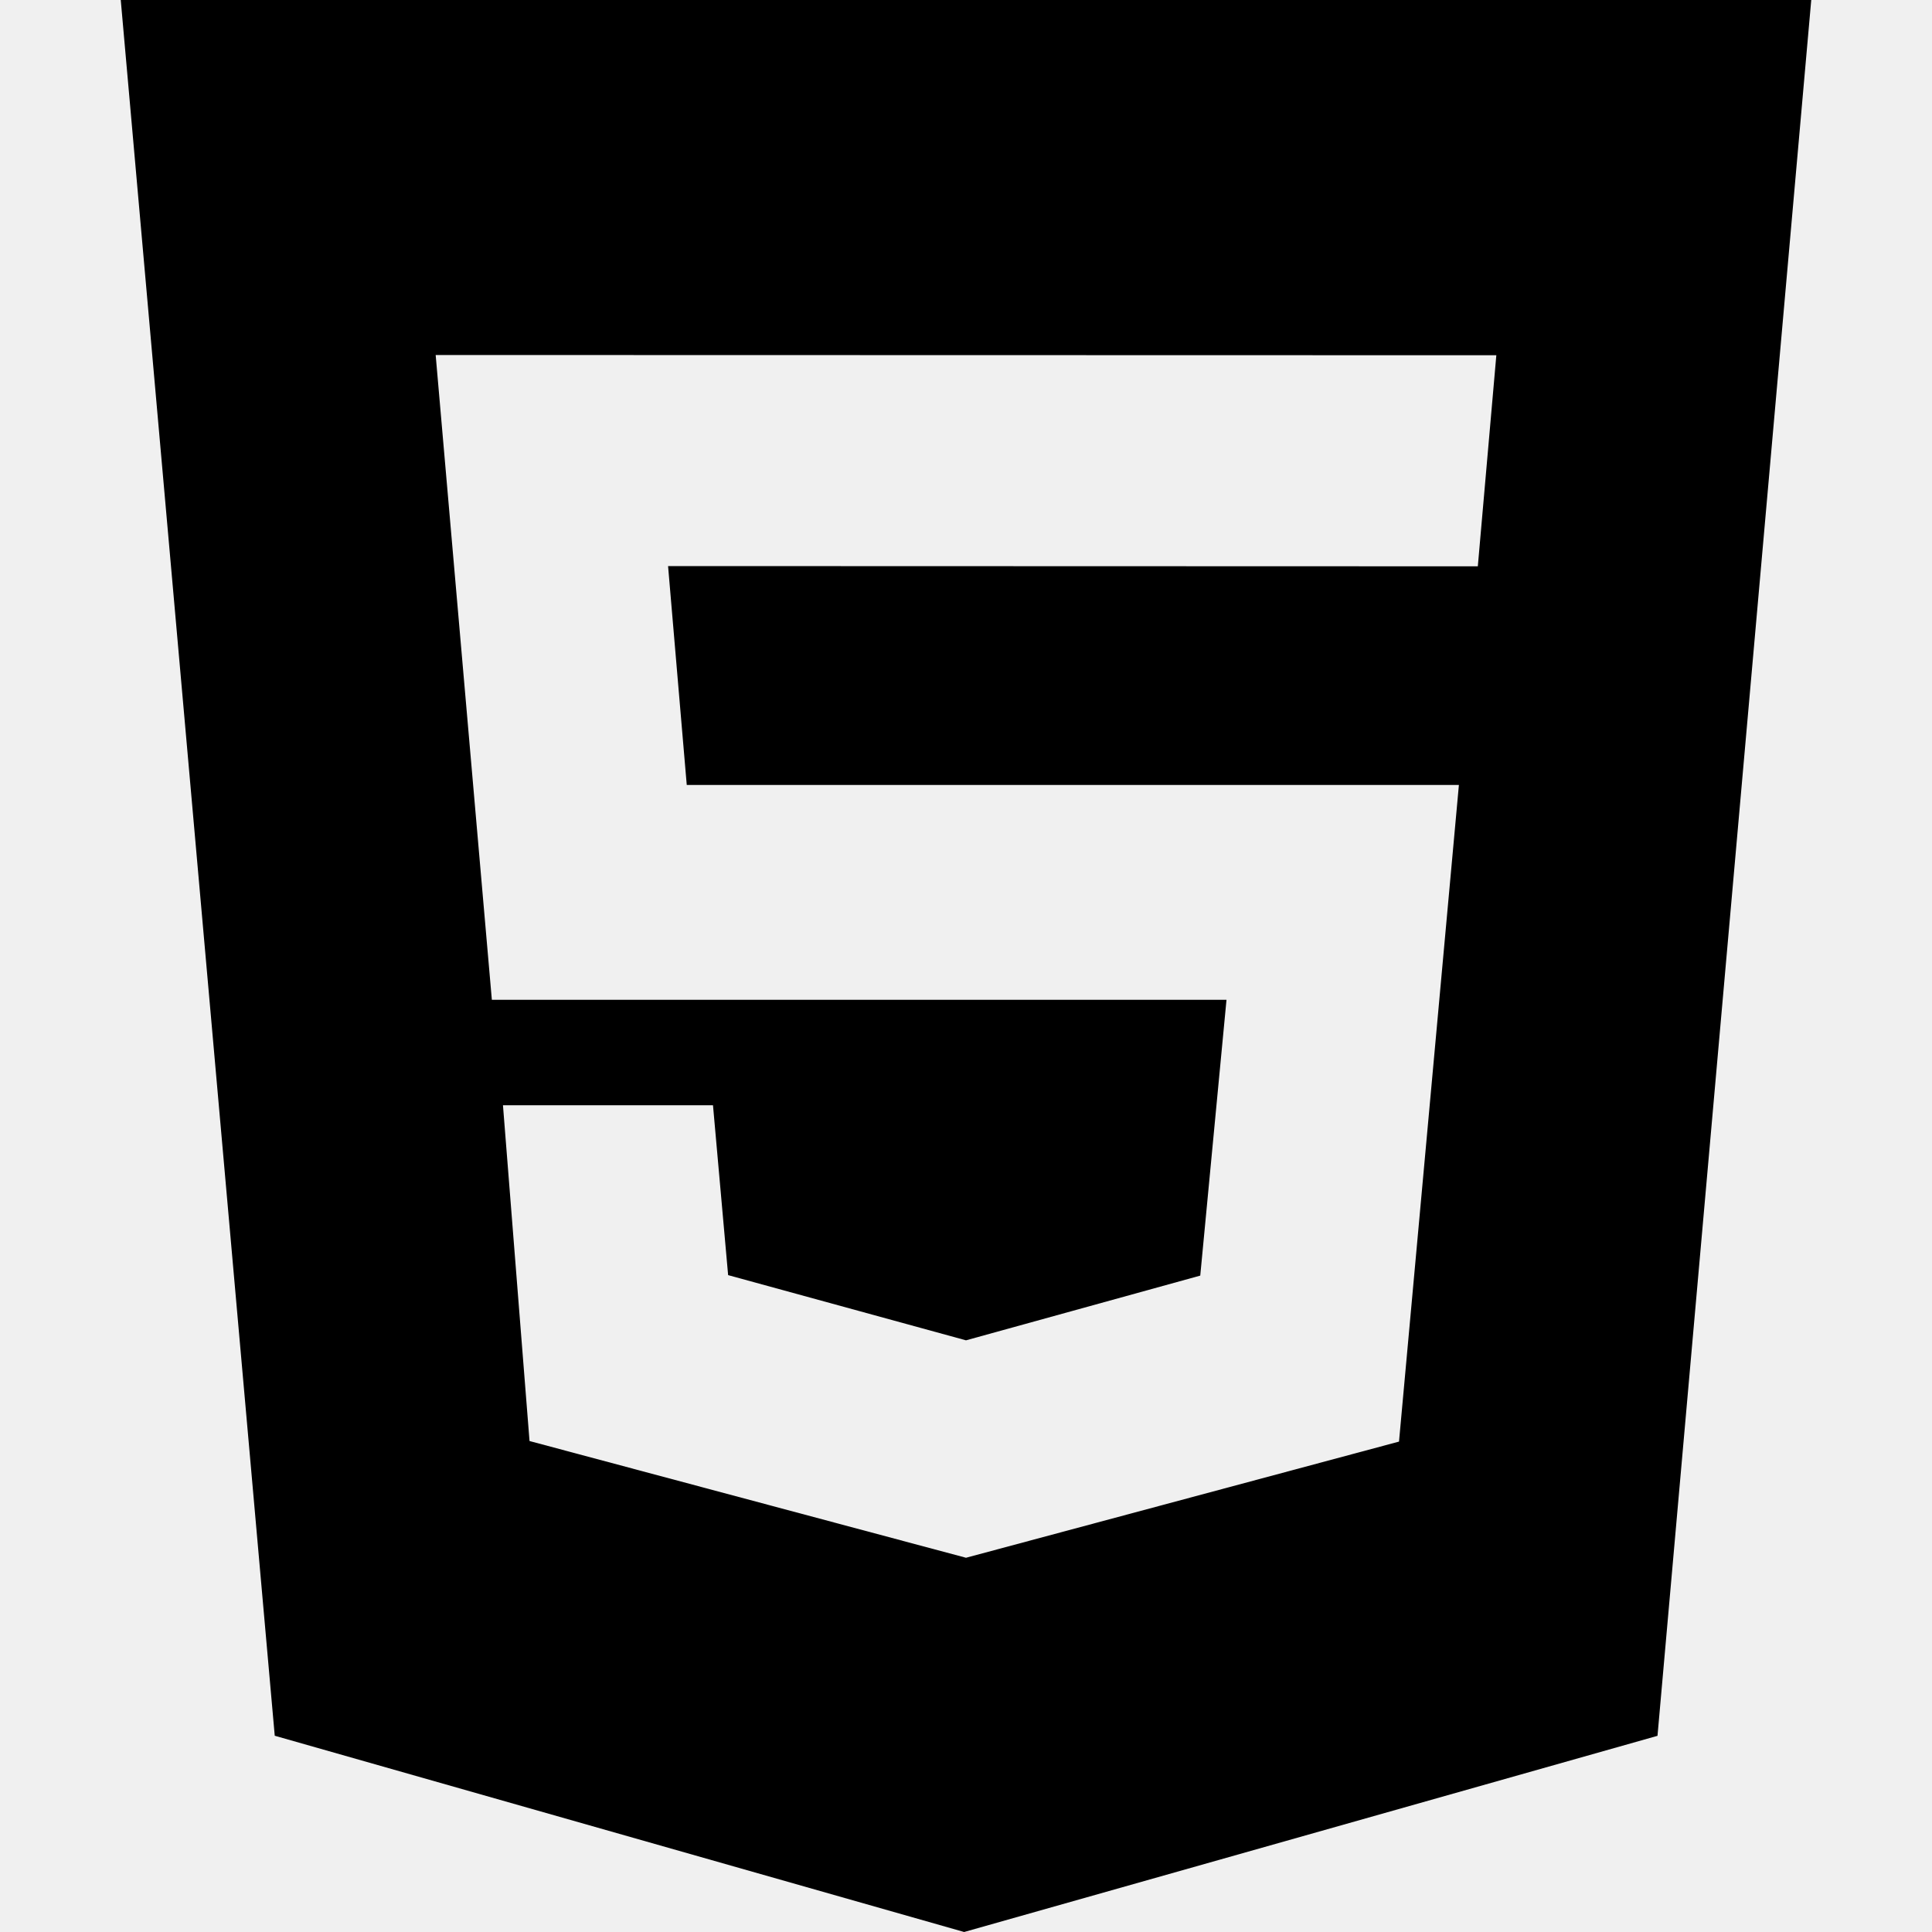
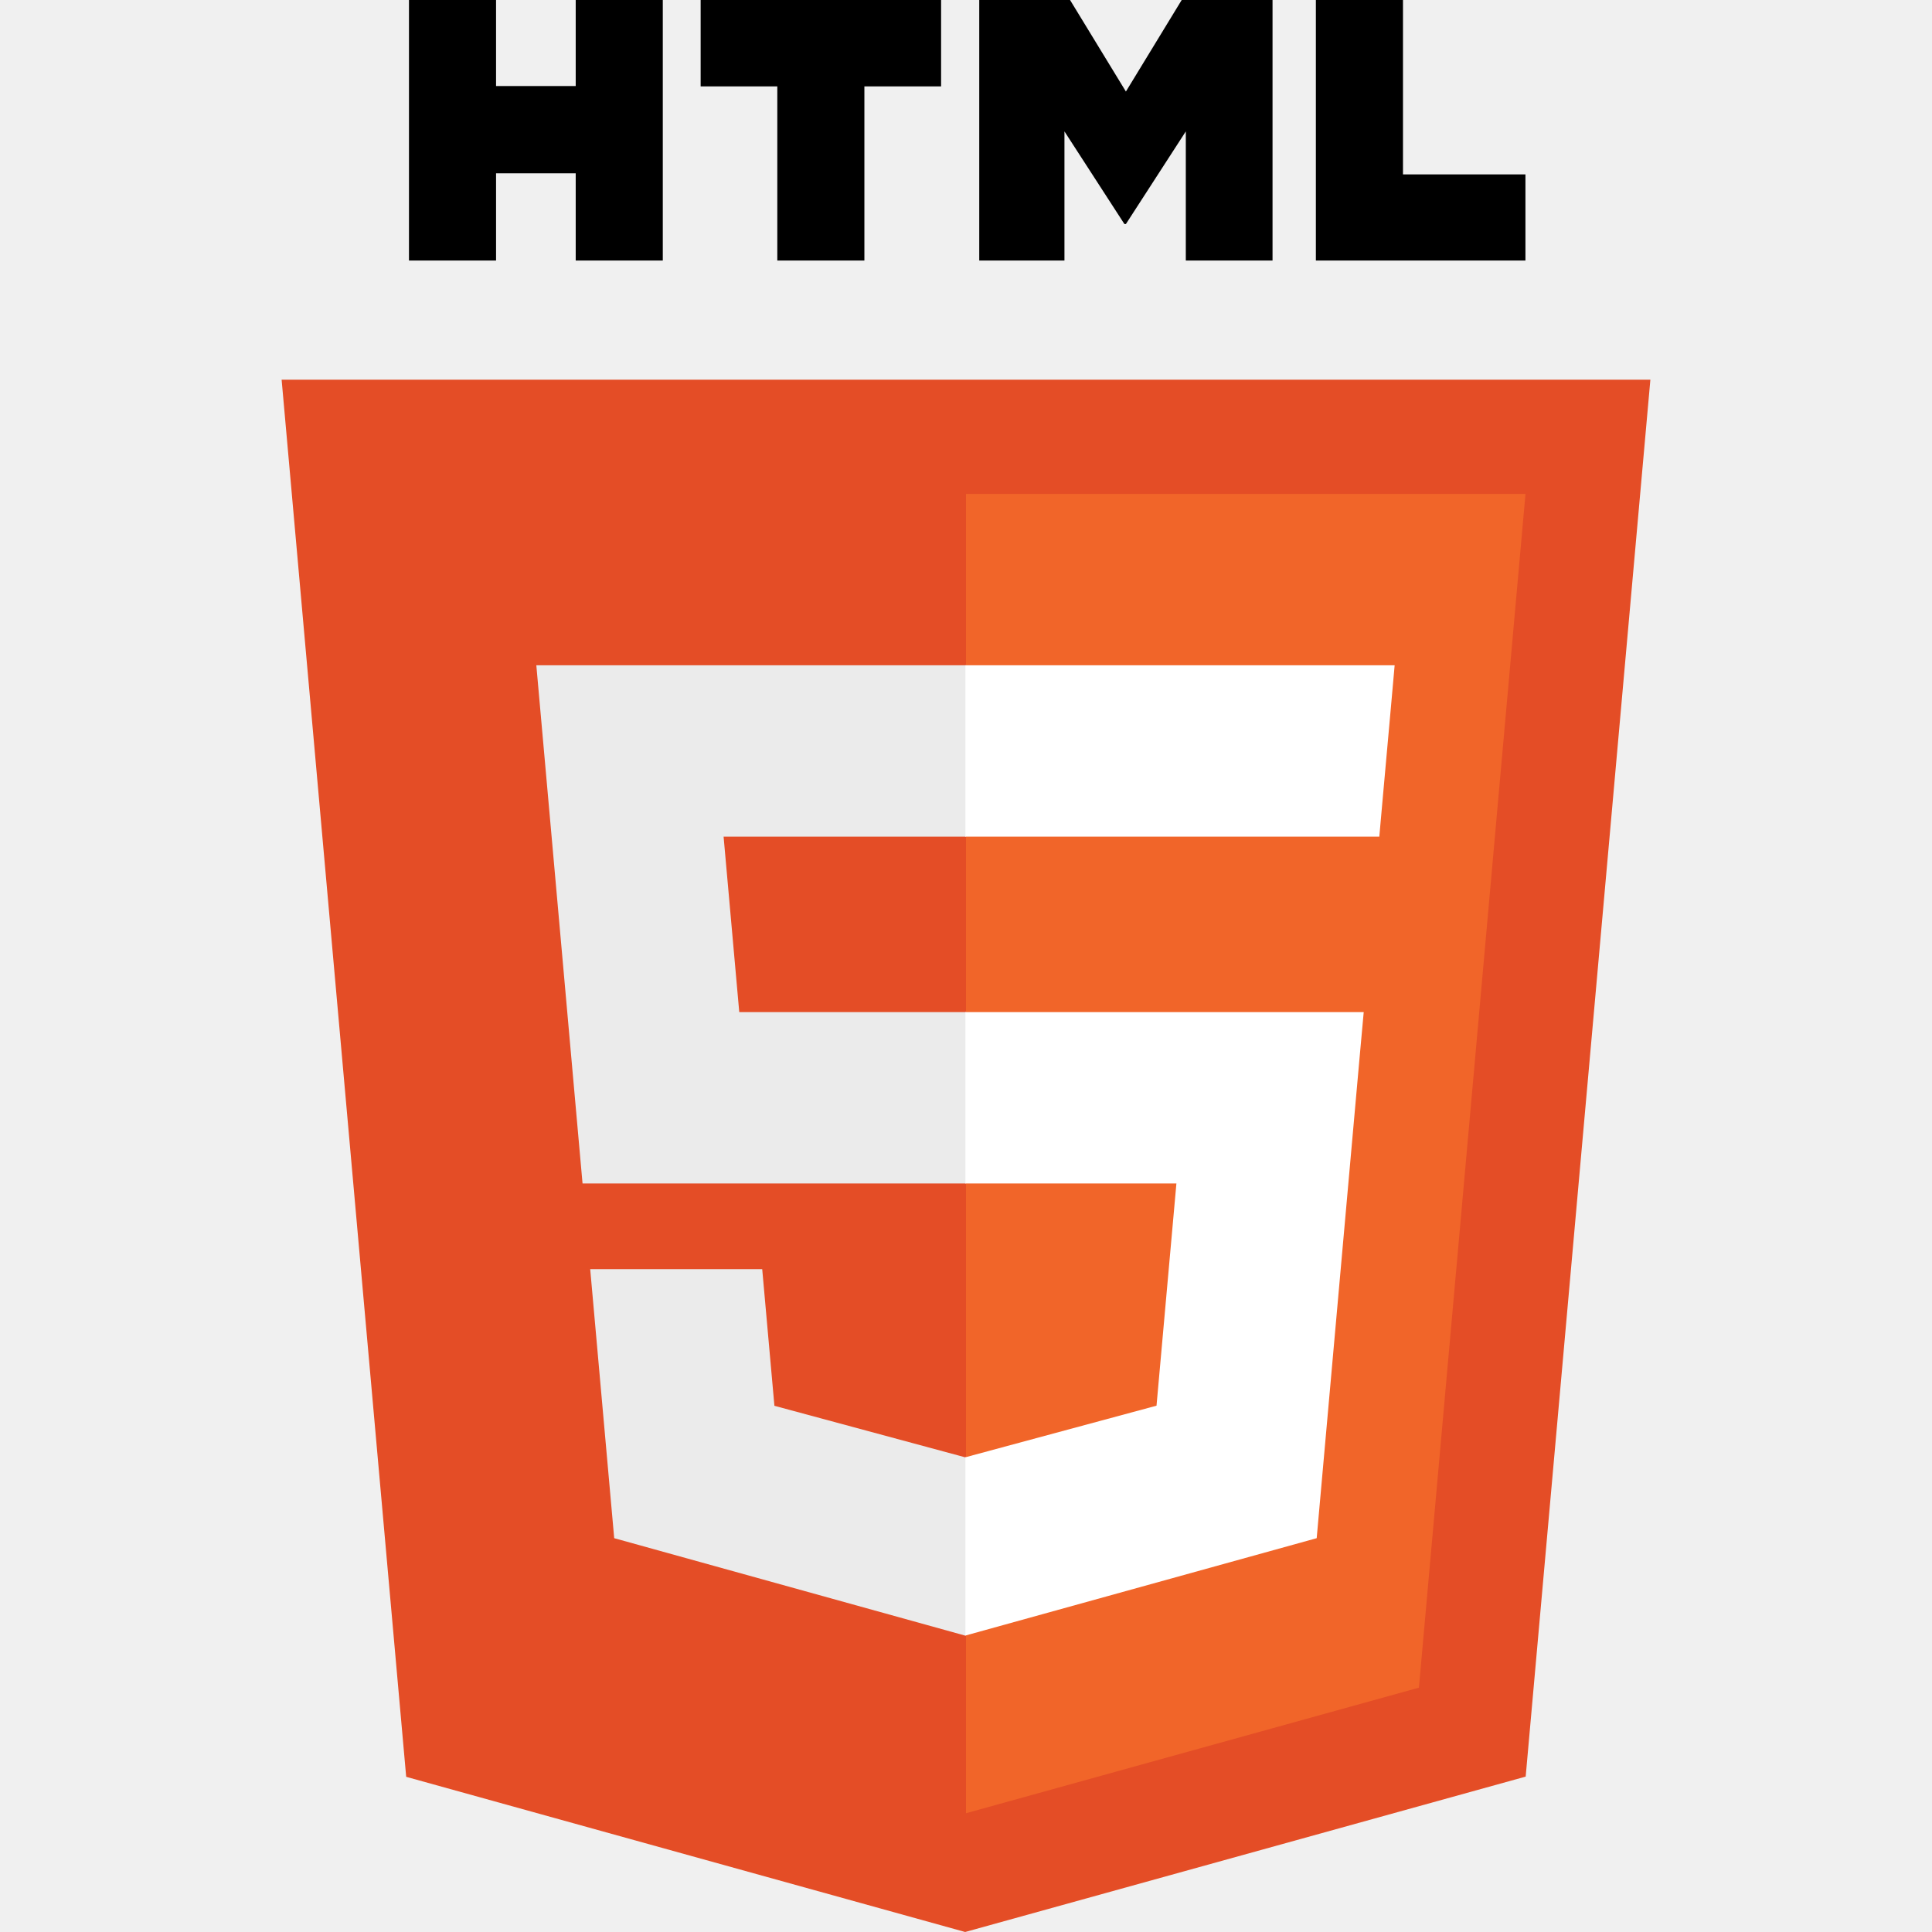
- <svg xmlns="http://www.w3.org/2000/svg" role="img" viewBox="0 0 24 24">
-   <path d="M1.5 0h21l-1.91 21.563L11.977 24l-8.564-2.438L1.5 0zm7.031 9.75l-.232-2.718 10.059.003.23-2.622L5.412 4.41l.698 8.01h9.126l-.326 3.426-2.91.804-2.955-.81-.188-2.11H6.248l.33 4.171L12 19.351l5.379-1.443.744-8.157H8.531z" />
+ <svg xmlns="http://www.w3.org/2000/svg" viewBox="0 0 512 512">
+   <path fill="#E44D26" d="M107.644 470.877 74.633 100.62h362.734l-33.046 370.199L255.778 512z" />
+   <path fill="#F16529" d="m256 480.523 120.03-33.277 28.24-316.352H256z" />
+   <path fill="#EBEBEB" d="M256 268.217h-60.09l-4.15-46.501H256v-45.411H142.132l1.087 12.183 11.161 125.139H256zM256 386.153l-.199.053-50.574-13.656-3.233-36.217h-45.585l6.362 71.301 93.02 25.823.209-.058z" />
+   <path d="M108.382 0h23.077v22.8h21.11V0h23.078v69.044H152.57v-23.12h-21.11v23.12h-23.077V0zM205.994 22.896h-20.316V0h63.72v22.896h-20.325v46.148h-23.078V22.896zM259.511 0h24.063l14.802 24.26L313.163 0h24.072v69.044h-22.982V34.822l-15.877 24.549h-.397l-15.888-24.549v34.222h-22.58V0zM348.72 0h23.084v46.222h32.453v22.822H348.72V0z" />
+   <path fill="#FFF" d="M255.843 268.217v45.41h55.918l-5.271 58.894-50.647 13.67v47.244l93.094-25.801.683-7.672 10.671-119.551 1.108-12.194h-12.237zM255.843 176.305V221.716h109.688l.911-10.207 2.069-23.021 1.086-12.183z" />
</svg>
